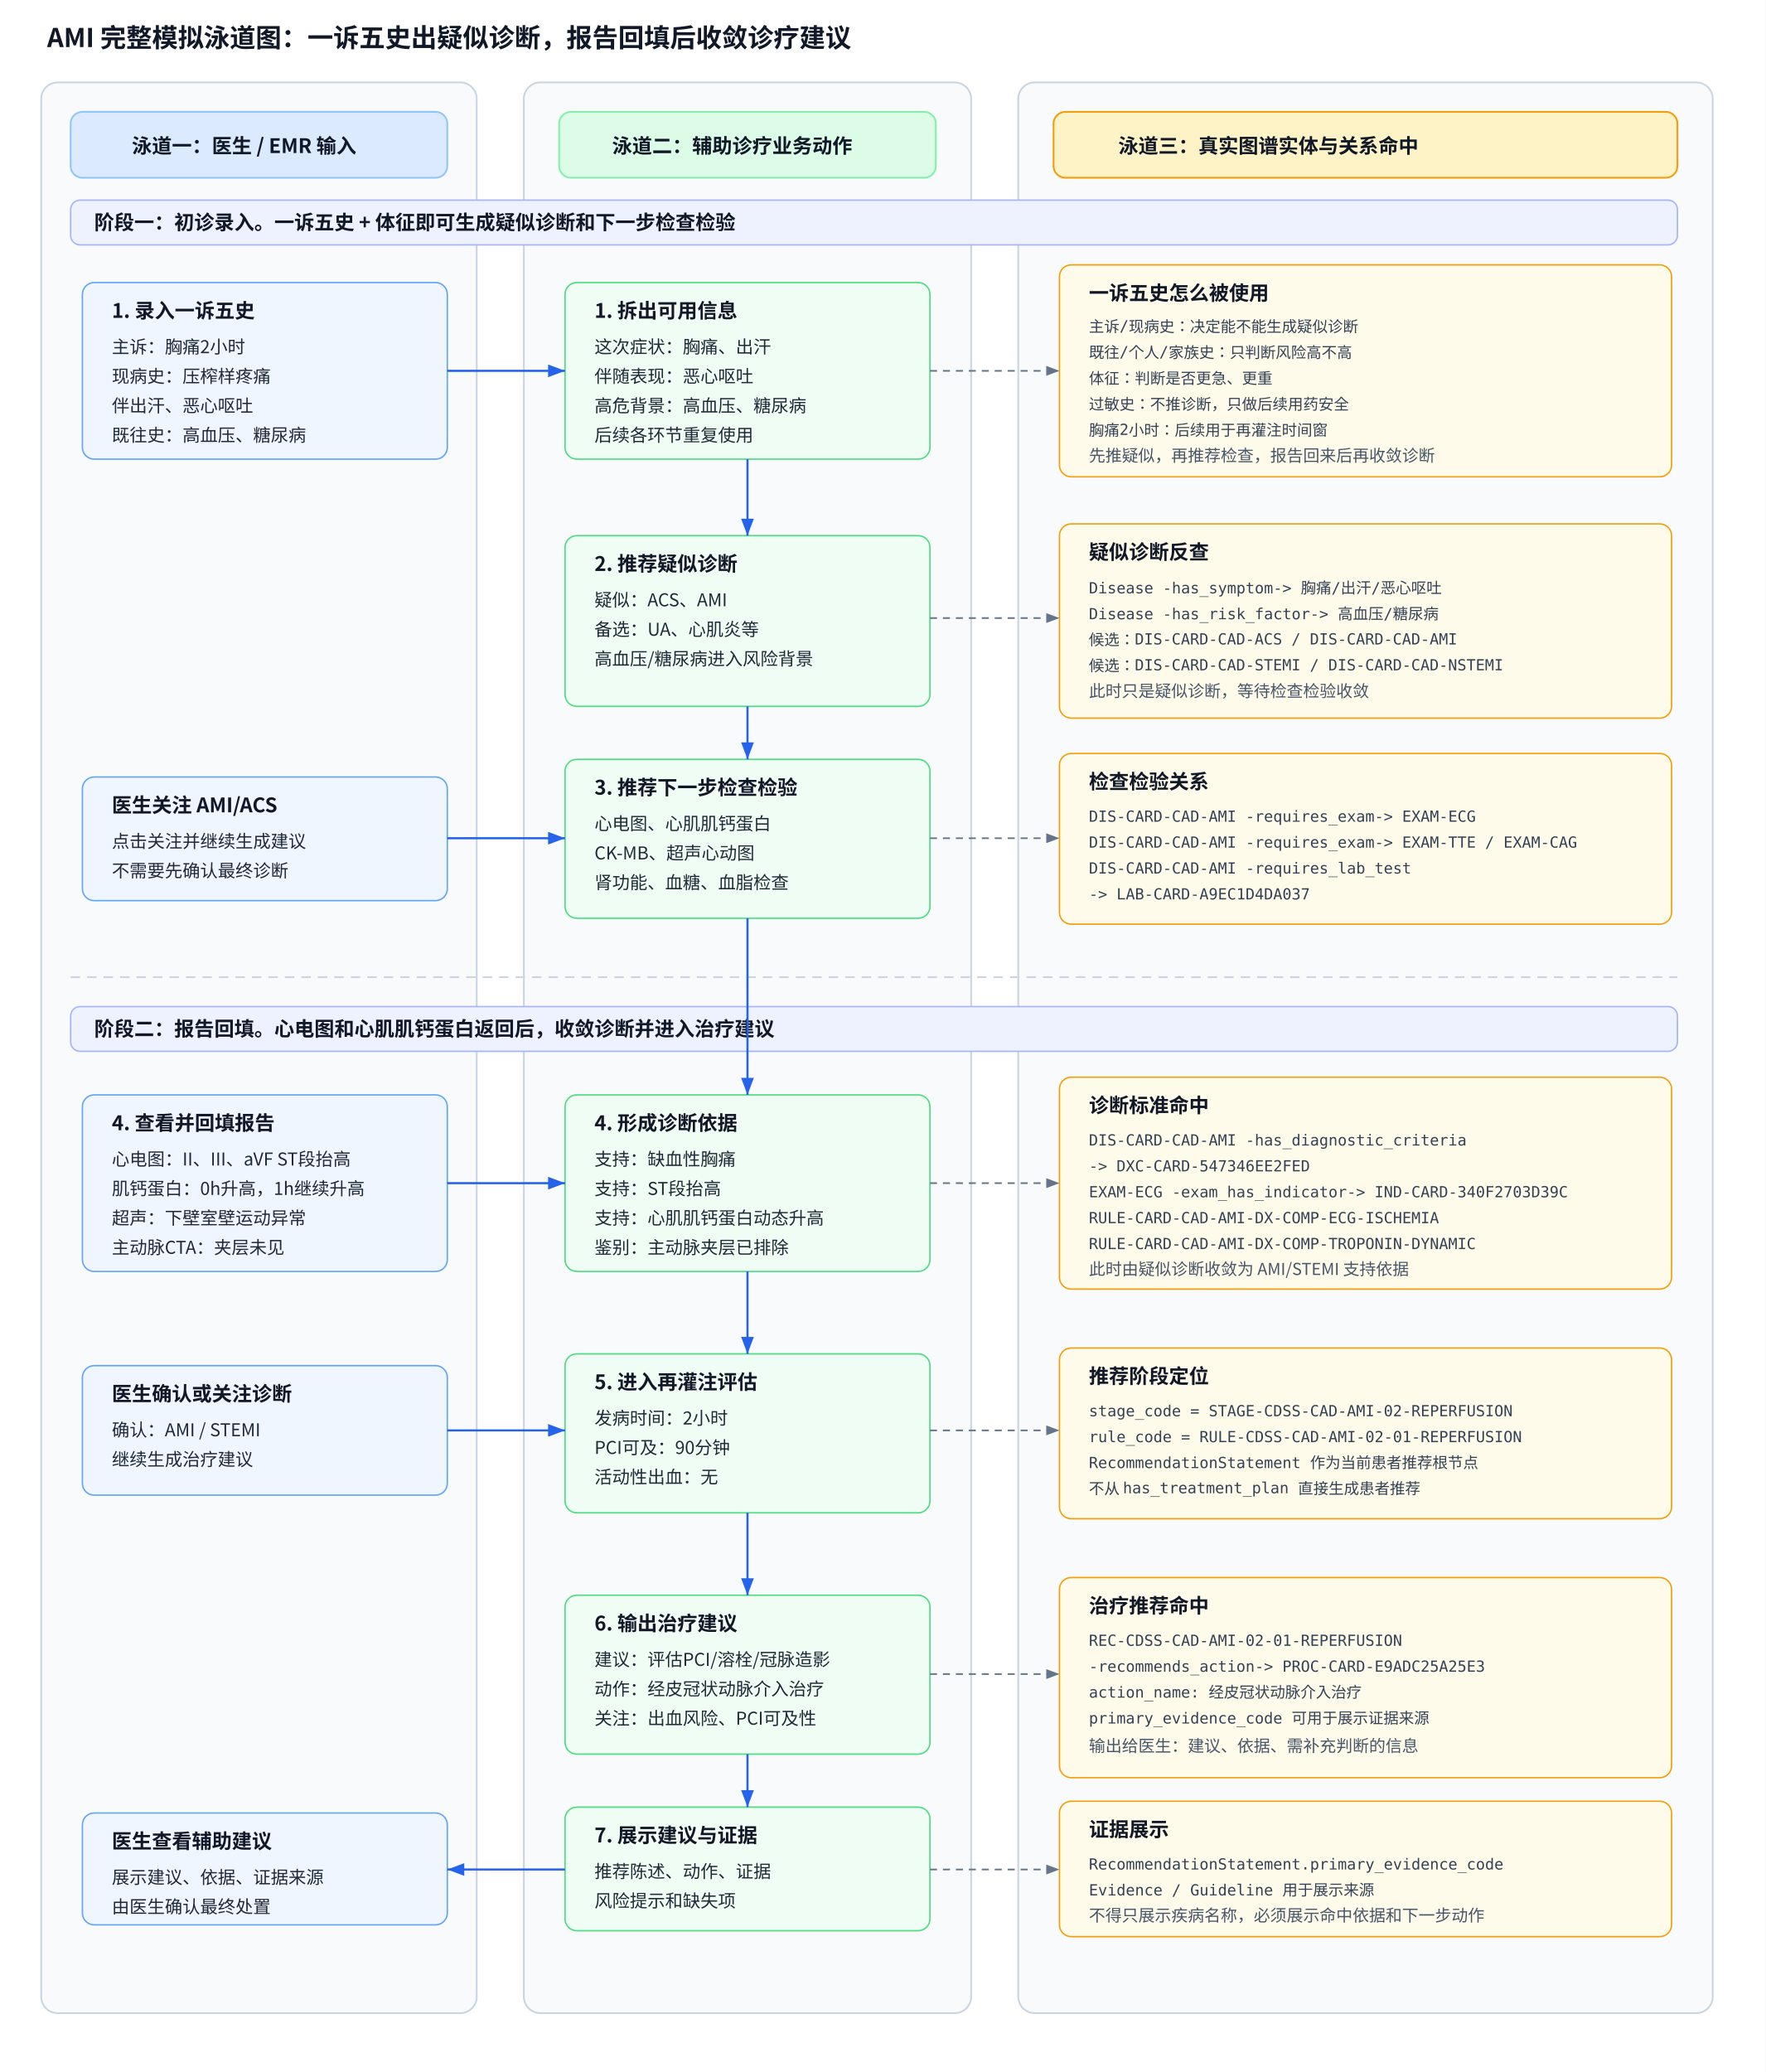
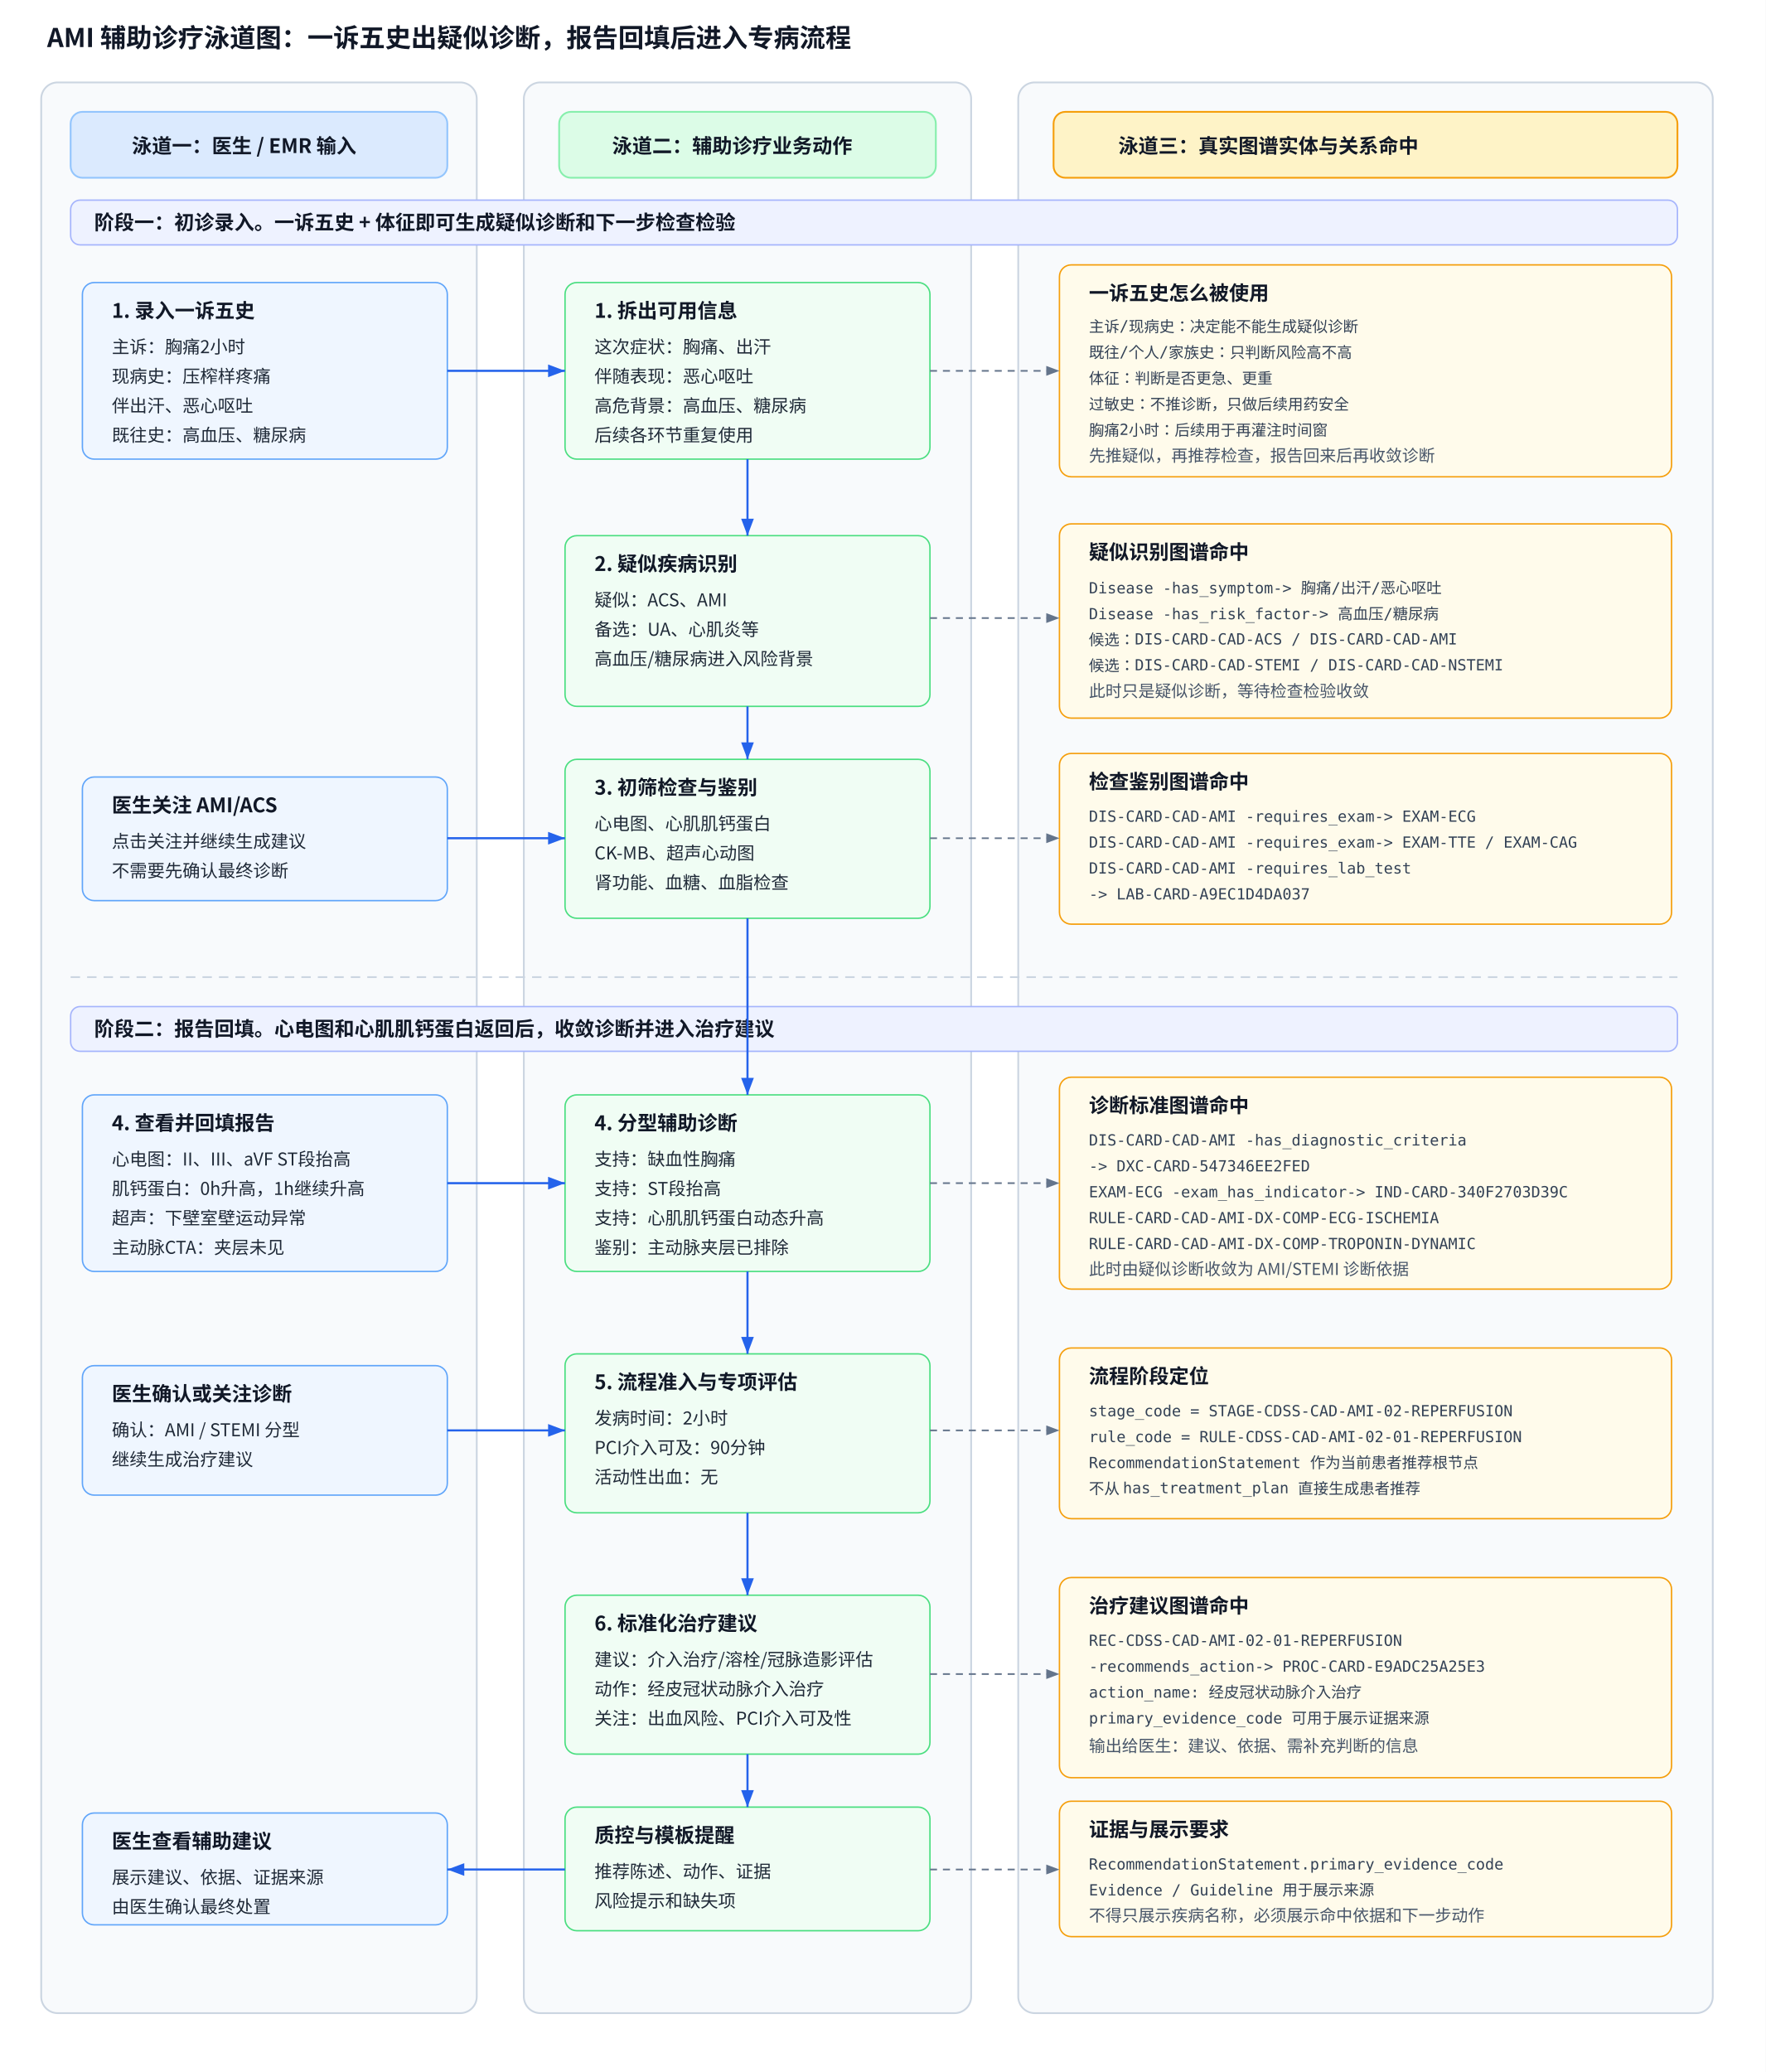
<svg xmlns="http://www.w3.org/2000/svg" width="1500" height="1760" viewBox="0 0 1500 1760">
  <defs>
    <marker id="arrow" markerWidth="10" markerHeight="10" refX="8" refY="3" orient="auto">
      <path d="M0,0 L8,3 L0,6 Z" fill="#2563eb" />
    </marker>
    <marker id="dashArrow" markerWidth="10" markerHeight="10" refX="8" refY="3" orient="auto">
      <path d="M0,0 L8,3 L0,6 Z" fill="#64748b" />
    </marker>
    <style>
      .bg { fill:#ffffff; }
      .lane { fill:#f8fafc; stroke:#cbd5e1; stroke-width:1.5; }
      .head1 { fill:#dbeafe; stroke:#93c5fd; stroke-width:1.5; }
      .head2 { fill:#dcfce7; stroke:#86efac; stroke-width:1.5; }
      .head3 { fill:#fef3c7; stroke:#f59e0b; stroke-width:1.5; }
      .phase { fill:#eef2ff; stroke:#a5b4fc; stroke-width:1.2; }
      .box1 { fill:#eff6ff; stroke:#60a5fa; stroke-width:1.2; }
      .box2 { fill:#f0fdf4; stroke:#4ade80; stroke-width:1.2; }
      .box3 { fill:#fffbeb; stroke:#f59e0b; stroke-width:1.2; }
      .title { font-family:"Microsoft YaHei", "Noto Sans CJK SC", Arial, sans-serif; font-size:22px; font-weight:700; fill:#111827; }
      .h { font-family:"Microsoft YaHei", "Noto Sans CJK SC", Arial, sans-serif; font-size:17px; font-weight:700; fill:#111827; }
      .t { font-family:"Microsoft YaHei", "Noto Sans CJK SC", Arial, sans-serif; font-size:15px; fill:#1f2937; }
      .small { font-family:Consolas, "Microsoft YaHei", monospace; font-size:13px; fill:#334155; }
      .note { font-family:"Microsoft YaHei", "Noto Sans CJK SC", Arial, sans-serif; font-size:14px; fill:#475569; }
      .arrow { stroke:#2563eb; stroke-width:1.8; fill:none; marker-end:url(#arrow); }
      .dash { stroke:#64748b; stroke-width:1.4; stroke-dasharray:6 5; fill:none; marker-end:url(#dashArrow); }
      .sep { stroke:#cbd5e1; stroke-width:1.5; stroke-dasharray:8 6; }
    </style>
  </defs>
  <rect class="bg" x="0" y="0" width="1500" height="1760" />
-   <text class="title" x="40" y="40">AMI 完整模拟泳道图：一诉五史出疑似诊断，报告回填后收敛诊疗建议</text>
+   <text class="title" x="40" y="40">AMI 辅助诊疗泳道图：一诉五史出疑似诊断，报告回填后进入专病流程</text>
  <rect class="lane" x="35" y="70" width="370" height="1640" rx="14" />
  <rect class="lane" x="445" y="70" width="380" height="1640" rx="14" />
  <rect class="lane" x="865" y="70" width="590" height="1640" rx="14" />
  <rect class="head1" x="60" y="95" width="320" height="56" rx="10" />
  <text class="h" x="112" y="130">泳道一：医生 / EMR 输入</text>
  <rect class="head2" x="475" y="95" width="320" height="56" rx="10" />
  <text class="h" x="520" y="130">泳道二：辅助诊疗业务动作</text>
  <rect class="head3" x="895" y="95" width="530" height="56" rx="10" />
  <text class="h" x="950" y="130">泳道三：真实图谱实体与关系命中</text>
  <rect class="phase" x="60" y="170" width="1365" height="38" rx="8" />
  <text class="h" x="80" y="195">阶段一：初诊录入。一诉五史 + 体征即可生成疑似诊断和下一步检查检验</text>
  <rect class="box1" x="70" y="240" width="310" height="150" rx="10" />
  <text class="h" x="95" y="270">1. 录入一诉五史</text>
  <text class="t" x="95" y="300">主诉：胸痛2小时</text>
  <text class="t" x="95" y="325">现病史：压榨样疼痛</text>
  <text class="t" x="95" y="350">伴出汗、恶心呕吐</text>
  <text class="t" x="95" y="375">既往史：高血压、糖尿病</text>
  <rect class="box2" x="480" y="240" width="310" height="150" rx="10" />
  <text class="h" x="505" y="270">1. 拆出可用信息</text>
  <text class="t" x="505" y="300">这次症状：胸痛、出汗</text>
  <text class="t" x="505" y="325">伴随表现：恶心呕吐</text>
  <text class="t" x="505" y="350">高危背景：高血压、糖尿病</text>
  <text class="t" x="505" y="375">后续各环节重复使用</text>
  <rect class="box3" x="900" y="225" width="520" height="180" rx="10" />
  <text class="h" x="925" y="255">一诉五史怎么被使用</text>
  <text class="small" x="925" y="282">主诉/现病史：决定能不能生成疑似诊断</text>
  <text class="small" x="925" y="304">既往/个人/家族史：只判断风险高不高</text>
  <text class="small" x="925" y="326">体征：判断是否更急、更重</text>
  <text class="small" x="925" y="348">过敏史：不推诊断，只做后续用药安全</text>
  <text class="small" x="925" y="370">胸痛2小时：后续用于再灌注时间窗</text>
  <text class="note" x="925" y="392">先推疑似，再推荐检查，报告回来后再收敛诊断</text>
  <rect class="box2" x="480" y="455" width="310" height="145" rx="10" />
-   <text class="h" x="505" y="485">2. 推荐疑似诊断</text>
+   <text class="h" x="505" y="485">2. 疑似疾病识别</text>
  <text class="t" x="505" y="515">疑似：ACS、AMI</text>
  <text class="t" x="505" y="540">备选：UA、心肌炎等</text>
  <text class="t" x="505" y="565">高血压/糖尿病进入风险背景</text>
  <rect class="box3" x="900" y="445" width="520" height="165" rx="10" />
-   <text class="h" x="925" y="475">疑似诊断反查</text>
+   <text class="h" x="925" y="475">疑似识别图谱命中</text>
  <text class="small" x="925" y="504">Disease -has_symptom-&gt; 胸痛/出汗/恶心呕吐</text>
  <text class="small" x="925" y="526">Disease -has_risk_factor-&gt; 高血压/糖尿病</text>
  <text class="small" x="925" y="548">候选：DIS-CARD-CAD-ACS / DIS-CARD-CAD-AMI</text>
  <text class="small" x="925" y="570">候选：DIS-CARD-CAD-STEMI / DIS-CARD-CAD-NSTEMI</text>
  <text class="note" x="925" y="592">此时只是疑似诊断，等待检查检验收敛</text>
  <rect class="box1" x="70" y="660" width="310" height="105" rx="10" />
  <text class="h" x="95" y="690">医生关注 AMI/ACS</text>
  <text class="t" x="95" y="720">点击关注并继续生成建议</text>
  <text class="t" x="95" y="745">不需要先确认最终诊断</text>
  <rect class="box2" x="480" y="645" width="310" height="135" rx="10" />
-   <text class="h" x="505" y="675">3. 推荐下一步检查检验</text>
+   <text class="h" x="505" y="675">3. 初筛检查与鉴别</text>
  <text class="t" x="505" y="705">心电图、心肌肌钙蛋白</text>
  <text class="t" x="505" y="730">CK-MB、超声心动图</text>
  <text class="t" x="505" y="755">肾功能、血糖、血脂检查</text>
  <rect class="box3" x="900" y="640" width="520" height="145" rx="10" />
-   <text class="h" x="925" y="670">检查检验关系</text>
+   <text class="h" x="925" y="670">检查鉴别图谱命中</text>
  <text class="small" x="925" y="698">DIS-CARD-CAD-AMI -requires_exam-&gt; EXAM-ECG</text>
  <text class="small" x="925" y="720">DIS-CARD-CAD-AMI -requires_exam-&gt; EXAM-TTE / EXAM-CAG</text>
  <text class="small" x="925" y="742">DIS-CARD-CAD-AMI -requires_lab_test</text>
  <text class="small" x="925" y="764">  -&gt; LAB-CARD-A9EC1D4DA037</text>
  <line class="sep" x1="60" y1="830" x2="1425" y2="830" />
  <rect class="phase" x="60" y="855" width="1365" height="38" rx="8" />
  <text class="h" x="80" y="880">阶段二：报告回填。心电图和心肌肌钙蛋白返回后，收敛诊断并进入治疗建议</text>
  <rect class="box1" x="70" y="930" width="310" height="150" rx="10" />
  <text class="h" x="95" y="960">4. 查看并回填报告</text>
  <text class="t" x="95" y="990">心电图：II、III、aVF ST段抬高</text>
  <text class="t" x="95" y="1015">肌钙蛋白：0h升高，1h继续升高</text>
  <text class="t" x="95" y="1040">超声：下壁室壁运动异常</text>
  <text class="t" x="95" y="1065">主动脉CTA：夹层未见</text>
  <rect class="box2" x="480" y="930" width="310" height="150" rx="10" />
-   <text class="h" x="505" y="960">4. 形成诊断依据</text>
+   <text class="h" x="505" y="960">4. 分型辅助诊断</text>
  <text class="t" x="505" y="990">支持：缺血性胸痛</text>
  <text class="t" x="505" y="1015">支持：ST段抬高</text>
  <text class="t" x="505" y="1040">支持：心肌肌钙蛋白动态升高</text>
  <text class="t" x="505" y="1065">鉴别：主动脉夹层已排除</text>
  <rect class="box3" x="900" y="915" width="520" height="180" rx="10" />
-   <text class="h" x="925" y="945">诊断标准命中</text>
+   <text class="h" x="925" y="945">诊断标准图谱命中</text>
  <text class="small" x="925" y="973">DIS-CARD-CAD-AMI -has_diagnostic_criteria</text>
  <text class="small" x="925" y="995">  -&gt; DXC-CARD-547346EE2FED</text>
  <text class="small" x="925" y="1017">EXAM-ECG -exam_has_indicator-&gt; IND-CARD-340F2703D39C</text>
  <text class="small" x="925" y="1039">RULE-CARD-CAD-AMI-DX-COMP-ECG-ISCHEMIA</text>
  <text class="small" x="925" y="1061">RULE-CARD-CAD-AMI-DX-COMP-TROPONIN-DYNAMIC</text>
-   <text class="note" x="925" y="1083">此时由疑似诊断收敛为 AMI/STEMI 支持依据</text>
+   <text class="note" x="925" y="1083">此时由疑似诊断收敛为 AMI/STEMI 诊断依据</text>
  <rect class="box1" x="70" y="1160" width="310" height="110" rx="10" />
  <text class="h" x="95" y="1190">医生确认或关注诊断</text>
-   <text class="t" x="95" y="1220">确认：AMI / STEMI</text>
+   <text class="t" x="95" y="1220">确认：AMI / STEMI 分型</text>
  <text class="t" x="95" y="1245">继续生成治疗建议</text>
  <rect class="box2" x="480" y="1150" width="310" height="135" rx="10" />
-   <text class="h" x="505" y="1180">5. 进入再灌注评估</text>
+   <text class="h" x="505" y="1180">5. 流程准入与专项评估</text>
  <text class="t" x="505" y="1210">发病时间：2小时</text>
-   <text class="t" x="505" y="1235">PCI可及：90分钟</text>
+   <text class="t" x="505" y="1235">PCI介入可及：90分钟</text>
  <text class="t" x="505" y="1260">活动性出血：无</text>
  <rect class="box3" x="900" y="1145" width="520" height="145" rx="10" />
-   <text class="h" x="925" y="1175">推荐阶段定位</text>
+   <text class="h" x="925" y="1175">流程阶段定位</text>
  <text class="small" x="925" y="1203">stage_code = STAGE-CDSS-CAD-AMI-02-REPERFUSION</text>
  <text class="small" x="925" y="1225">rule_code = RULE-CDSS-CAD-AMI-02-01-REPERFUSION</text>
  <text class="small" x="925" y="1247">RecommendationStatement 作为当前患者推荐根节点</text>
  <text class="small" x="925" y="1269">不从 has_treatment_plan 直接生成患者推荐</text>
  <rect class="box2" x="480" y="1355" width="310" height="135" rx="10" />
-   <text class="h" x="505" y="1385">6. 输出治疗建议</text>
-   <text class="t" x="505" y="1415">建议：评估PCI/溶栓/冠脉造影</text>
+   <text class="h" x="505" y="1385">6. 标准化治疗建议</text>
+   <text class="t" x="505" y="1415">建议：介入治疗/溶栓/冠脉造影评估</text>
  <text class="t" x="505" y="1440">动作：经皮冠状动脉介入治疗</text>
-   <text class="t" x="505" y="1465">关注：出血风险、PCI可及性</text>
+   <text class="t" x="505" y="1465">关注：出血风险、PCI介入可及性</text>
  <rect class="box3" x="900" y="1340" width="520" height="170" rx="10" />
-   <text class="h" x="925" y="1370">治疗推荐命中</text>
+   <text class="h" x="925" y="1370">治疗建议图谱命中</text>
  <text class="small" x="925" y="1398">REC-CDSS-CAD-AMI-02-01-REPERFUSION</text>
  <text class="small" x="925" y="1420">  -recommends_action-&gt; PROC-CARD-E9ADC25A25E3</text>
  <text class="small" x="925" y="1442">  action_name: 经皮冠状动脉介入治疗</text>
  <text class="small" x="925" y="1464">primary_evidence_code 可用于展示证据来源</text>
  <text class="note" x="925" y="1488">输出给医生：建议、依据、需补充判断的信息</text>
  <rect class="box1" x="70" y="1540" width="310" height="95" rx="10" />
  <text class="h" x="95" y="1570">医生查看辅助建议</text>
  <text class="t" x="95" y="1600">展示建议、依据、证据来源</text>
  <text class="t" x="95" y="1625">由医生确认最终处置</text>
  <rect class="box2" x="480" y="1535" width="310" height="105" rx="10" />
-   <text class="h" x="505" y="1565">7. 展示建议与证据</text>
+   <text class="h" x="505" y="1565">质控与模板提醒</text>
  <text class="t" x="505" y="1595">推荐陈述、动作、证据</text>
  <text class="t" x="505" y="1620">风险提示和缺失项</text>
  <rect class="box3" x="900" y="1530" width="520" height="115" rx="10" />
-   <text class="h" x="925" y="1560">证据展示</text>
+   <text class="h" x="925" y="1560">证据与展示要求</text>
  <text class="small" x="925" y="1588">RecommendationStatement.primary_evidence_code</text>
  <text class="small" x="925" y="1610">Evidence / Guideline 用于展示来源</text>
  <text class="note" x="925" y="1632">不得只展示疾病名称，必须展示命中依据和下一步动作</text>
  <path class="arrow" d="M380 315 C430 315 430 315 480 315" />
  <path class="dash" d="M790 315 C845 315 845 315 900 315" />
  <path class="arrow" d="M635 390 L635 455" />
  <path class="dash" d="M790 525 C845 525 845 525 900 525" />
  <path class="arrow" d="M635 600 L635 645" />
  <path class="arrow" d="M380 712 C430 712 430 712 480 712" />
  <path class="dash" d="M790 712 C845 712 845 712 900 712" />
  <path class="arrow" d="M635 780 L635 930" />
  <path class="arrow" d="M380 1005 C430 1005 430 1005 480 1005" />
  <path class="dash" d="M790 1005 C845 1005 845 1005 900 1005" />
  <path class="arrow" d="M635 1080 L635 1150" />
  <path class="arrow" d="M380 1215 C430 1215 430 1215 480 1215" />
  <path class="dash" d="M790 1215 C845 1215 845 1215 900 1215" />
  <path class="arrow" d="M635 1285 L635 1355" />
  <path class="dash" d="M790 1422 C845 1422 845 1422 900 1422" />
  <path class="arrow" d="M635 1490 L635 1535" />
  <path class="arrow" d="M480 1588 C430 1588 430 1588 380 1588" />
  <path class="dash" d="M790 1588 C845 1588 845 1588 900 1588" />
</svg>
